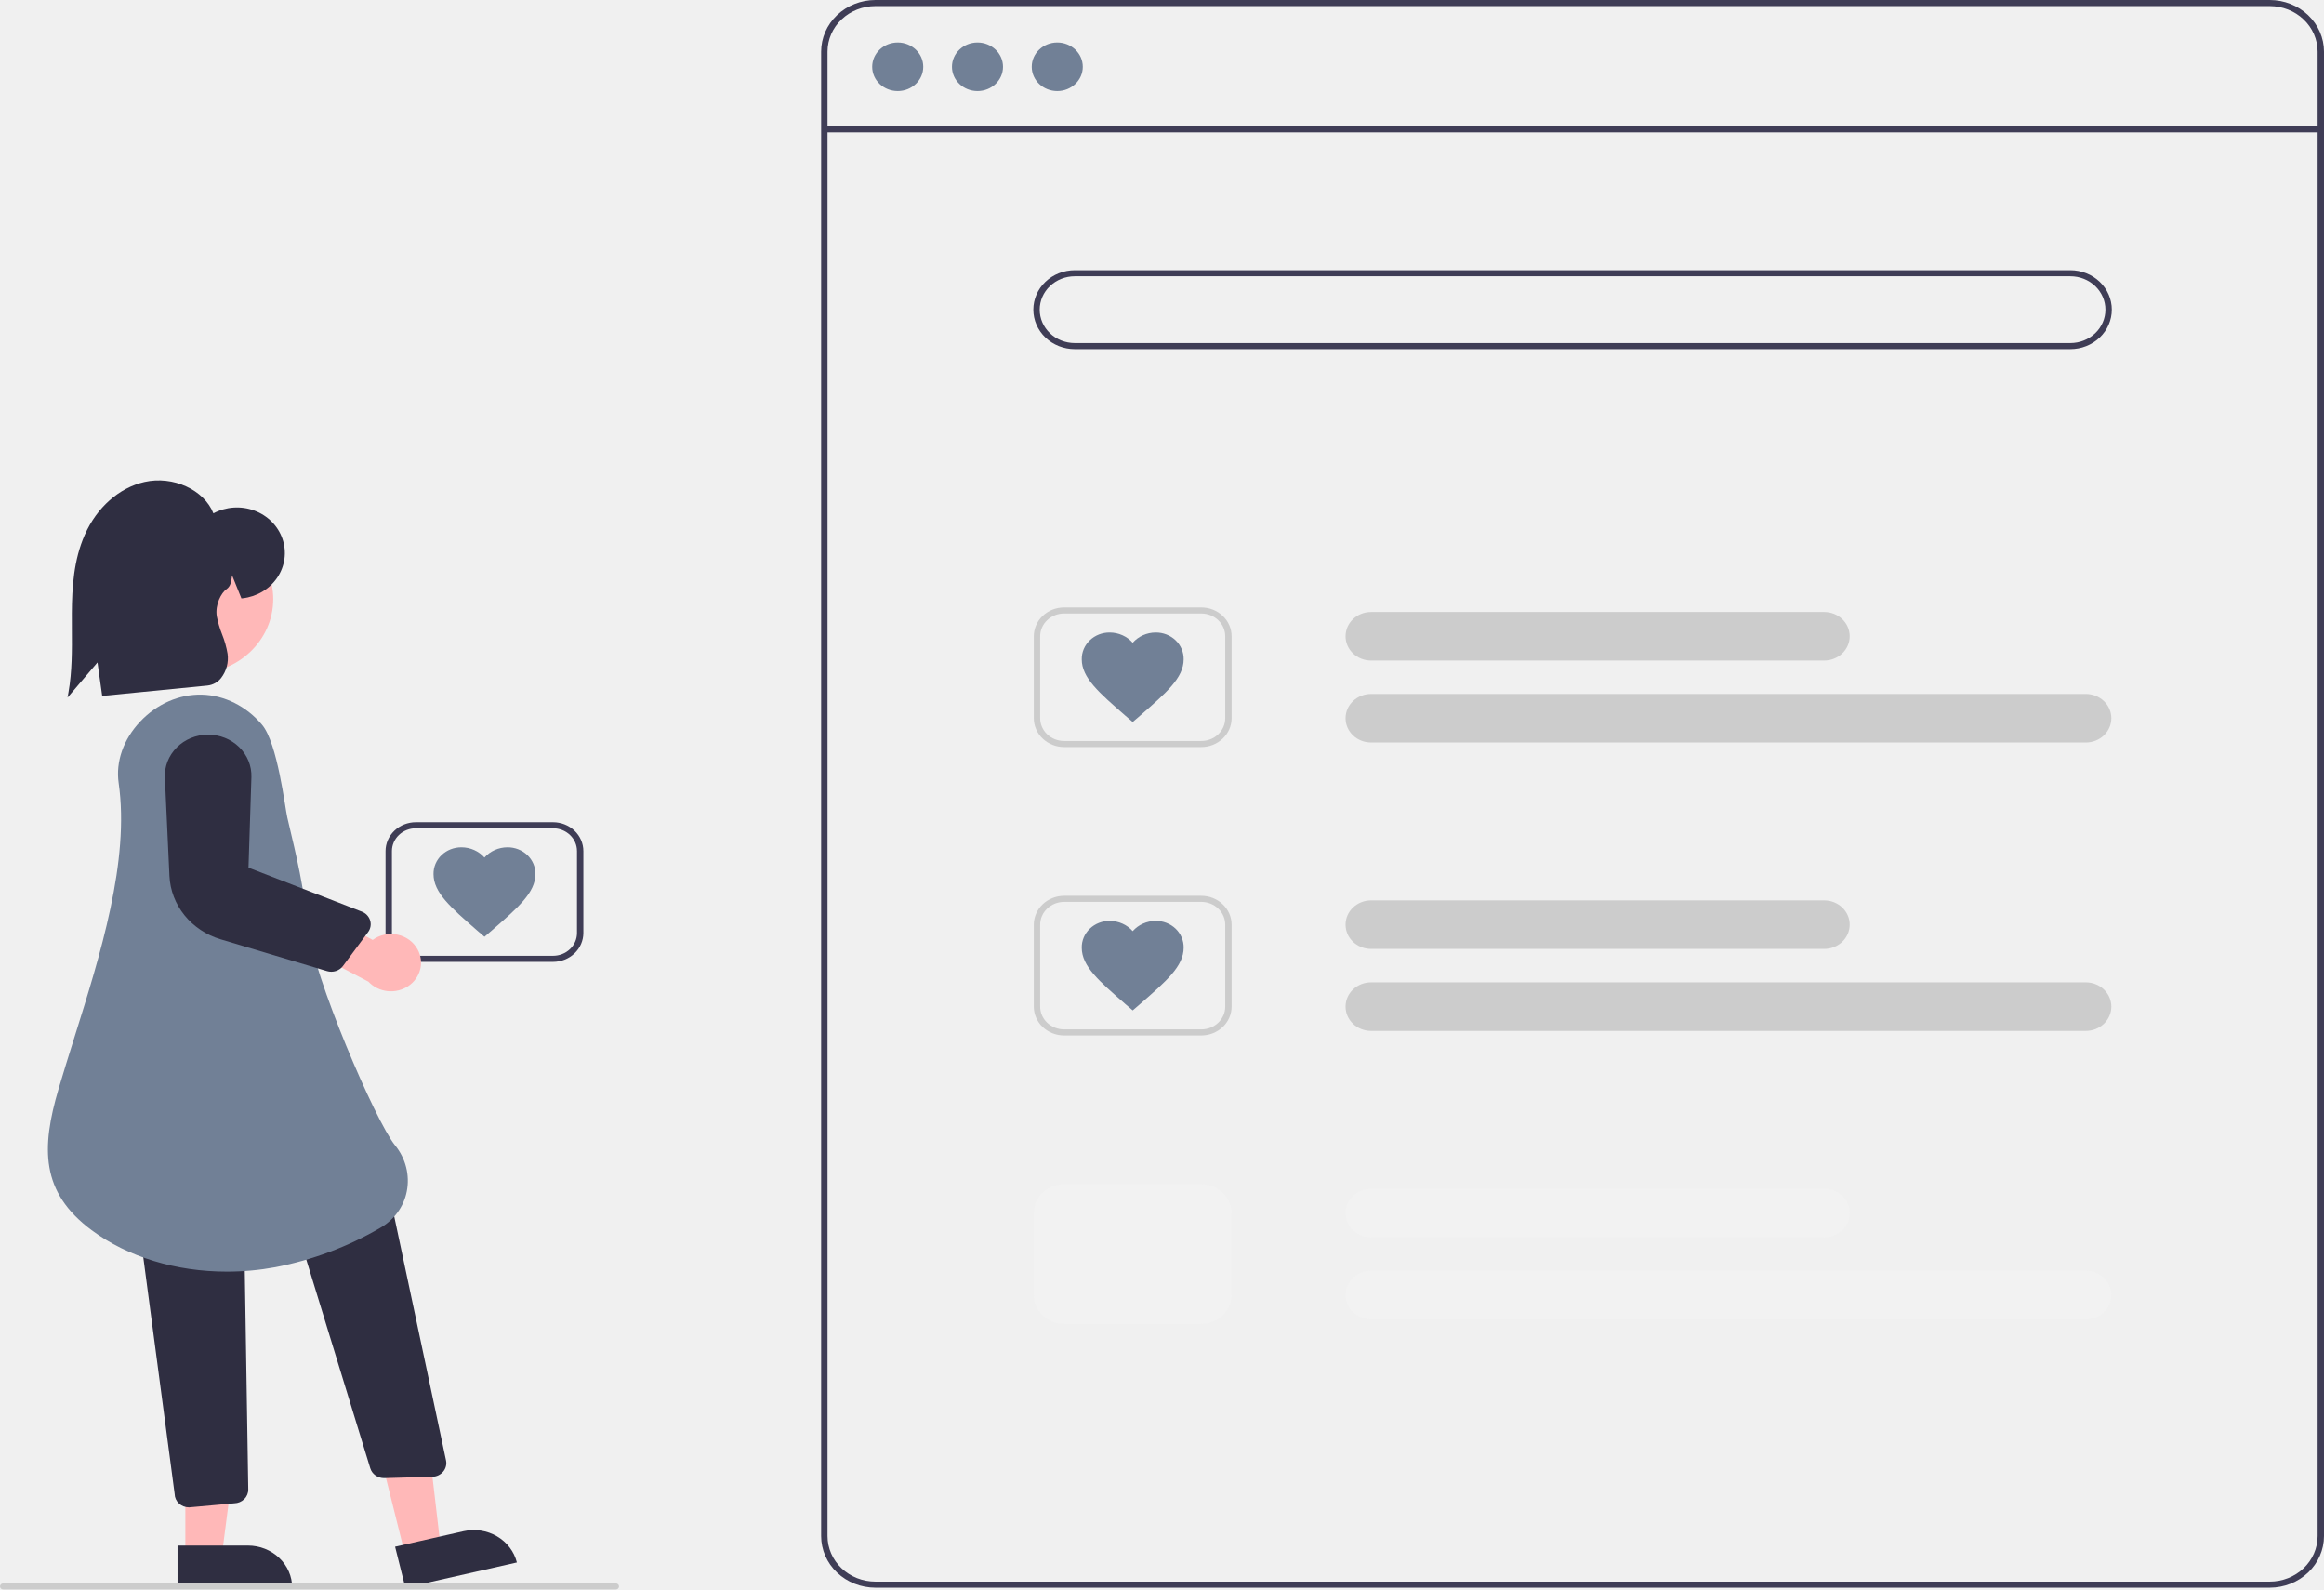
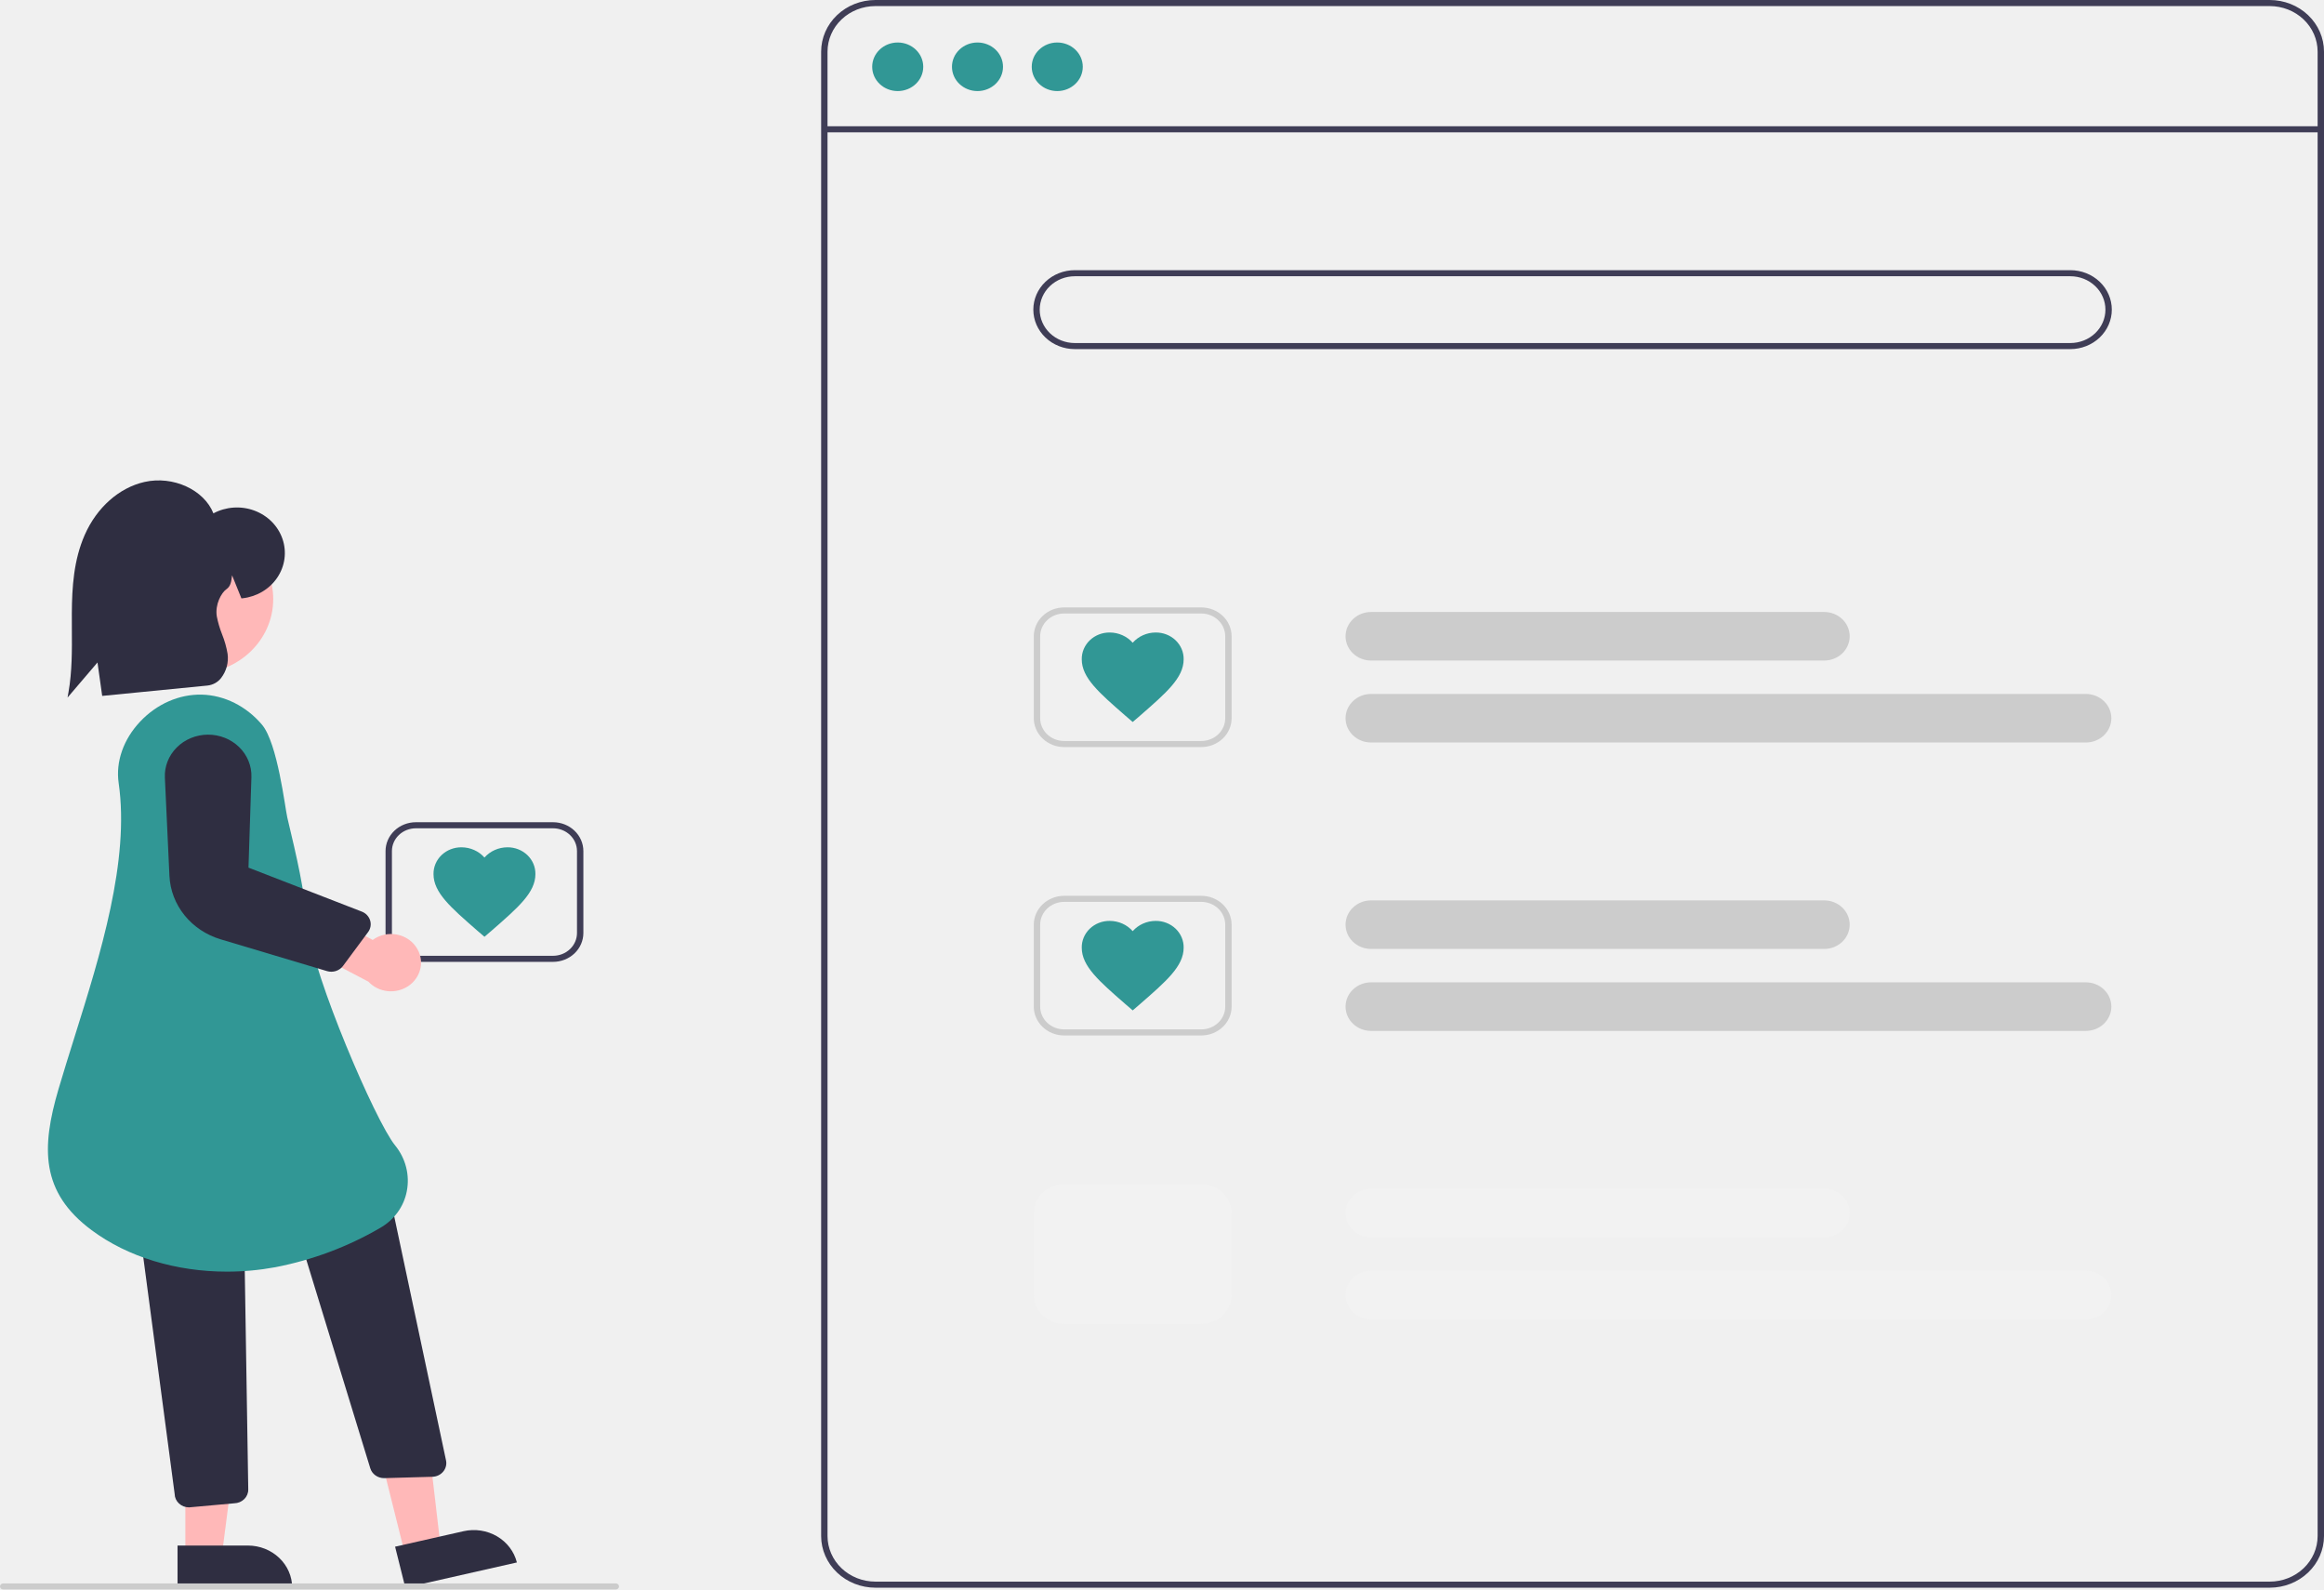
<svg xmlns="http://www.w3.org/2000/svg" width="487" height="333" viewBox="0 0 487 333" fill="none">
  <g clip-path="url(#clip0_907:9766)">
    <path d="M475.633 332.624H183.438C180.425 332.621 177.536 331.481 175.405 329.454C173.274 327.427 172.075 324.679 172.072 321.813V10.812C172.075 7.945 173.274 5.197 175.405 3.17C177.536 1.143 180.425 0.003 183.438 0H475.633C478.647 0.003 481.536 1.143 483.667 3.17C485.798 5.197 486.997 7.945 487 10.812V321.813C486.997 324.679 485.798 327.427 483.667 329.454C481.536 331.481 478.647 332.621 475.633 332.624ZM183.438 1.272C180.779 1.275 178.23 2.281 176.35 4.069C174.47 5.858 173.412 8.283 173.409 10.812V321.813C173.412 324.342 174.47 326.767 176.35 328.555C178.23 330.344 180.779 331.35 183.438 331.352H475.633C478.292 331.35 480.842 330.344 482.722 328.555C484.602 326.767 485.66 324.342 485.663 321.813V10.812C485.66 8.283 484.602 5.858 482.722 4.069C480.842 2.281 478.292 1.275 475.633 1.272H183.438Z" fill="#3F3D56" />
    <path d="M486.331 26.451H172.74V27.723H486.331V26.451Z" fill="#3F3D56" />
-     <path d="M188.119 19.08C191.073 19.08 193.468 16.802 193.468 13.992C193.468 11.182 191.073 8.904 188.119 8.904C185.165 8.904 182.77 11.182 182.77 13.992C182.77 16.802 185.165 19.08 188.119 19.08Z" fill="#718096" />
-     <path d="M204.835 19.08C207.789 19.08 210.184 16.802 210.184 13.992C210.184 11.182 207.789 8.904 204.835 8.904C201.881 8.904 199.486 11.182 199.486 13.992C199.486 16.802 201.881 19.08 204.835 19.08Z" fill="#718096" />
-     <path d="M221.551 19.08C224.505 19.08 226.9 16.802 226.9 13.992C226.9 11.182 224.505 8.904 221.551 8.904C218.597 8.904 216.202 11.182 216.202 13.992C216.202 16.802 218.597 19.08 221.551 19.08Z" fill="#718096" />
+     <path d="M188.119 19.08C191.073 19.08 193.468 16.802 193.468 13.992C193.468 11.182 191.073 8.904 188.119 8.904C185.165 8.904 182.77 11.182 182.77 13.992C182.77 16.802 185.165 19.08 188.119 19.08Z" fill="#319795" />
+     <path d="M204.835 19.08C207.789 19.08 210.184 16.802 210.184 13.992C210.184 11.182 207.789 8.904 204.835 8.904C201.881 8.904 199.486 11.182 199.486 13.992C199.486 16.802 201.881 19.08 204.835 19.08Z" fill="#319795" />
+     <path d="M221.551 19.08C224.505 19.08 226.9 16.802 226.9 13.992C226.9 11.182 224.505 8.904 221.551 8.904C218.597 8.904 216.202 11.182 216.202 13.992C216.202 16.802 218.597 19.08 221.551 19.08Z" fill="#319795" />
    <path d="M433.843 73.139H225.228C222.923 73.139 220.712 72.268 219.082 70.718C217.452 69.167 216.536 67.064 216.536 64.871C216.536 62.678 217.452 60.575 219.082 59.025C220.712 57.474 222.923 56.603 225.228 56.603H433.843C436.149 56.603 438.36 57.474 439.99 59.025C441.62 60.575 442.536 62.678 442.536 64.871C442.536 67.064 441.62 69.167 439.99 70.718C438.36 72.268 436.149 73.139 433.843 73.139ZM225.228 57.875C223.278 57.875 221.407 58.612 220.028 59.924C218.648 61.236 217.873 63.016 217.873 64.871C217.873 66.727 218.648 68.506 220.028 69.818C221.407 71.13 223.278 71.867 225.228 71.867H433.843C435.794 71.867 437.665 71.13 439.044 69.818C440.423 68.506 441.198 66.727 441.198 64.871C441.198 63.016 440.423 61.236 439.044 59.924C437.665 58.612 435.794 57.875 433.843 57.875H225.228Z" fill="#3F3D56" />
    <path d="M382.261 138.386H287.314C285.896 138.386 284.535 137.85 283.532 136.896C282.529 135.942 281.965 134.648 281.965 133.298C281.965 131.949 282.529 130.655 283.532 129.7C284.535 128.746 285.896 128.21 287.314 128.21H382.261C383.679 128.21 385.04 128.746 386.043 129.7C387.046 130.655 387.61 131.949 387.61 133.298C387.61 134.648 387.046 135.942 386.043 136.896C385.04 137.85 383.679 138.386 382.261 138.386Z" fill="#CCCCCC" />
    <path d="M437.089 155.558H287.314C285.896 155.558 284.535 155.022 283.532 154.068C282.529 153.114 281.965 151.819 281.965 150.47C281.965 149.121 282.529 147.826 283.532 146.872C284.535 145.918 285.896 145.382 287.314 145.382H437.089C438.508 145.382 439.868 145.918 440.871 146.872C441.875 147.826 442.438 149.121 442.438 150.47C442.438 151.819 441.875 153.114 440.871 154.068C439.868 155.022 438.508 155.558 437.089 155.558Z" fill="#CCCCCC" />
    <path d="M251.737 156.512H222.985C221.301 156.51 219.687 155.873 218.496 154.74C217.305 153.608 216.635 152.072 216.633 150.47V133.298C216.635 131.696 217.305 130.161 218.496 129.028C219.687 127.895 221.301 127.258 222.985 127.256H251.737C253.421 127.258 255.035 127.895 256.226 129.028C257.417 130.161 258.087 131.696 258.089 133.298V150.47C258.087 152.072 257.417 153.608 256.226 154.74C255.035 155.873 253.421 156.51 251.737 156.512ZM222.985 128.528C221.656 128.53 220.381 129.033 219.441 129.927C218.501 130.821 217.972 132.033 217.971 133.298V150.47C217.972 151.735 218.501 152.947 219.441 153.841C220.381 154.735 221.656 155.239 222.985 155.24H251.737C253.066 155.239 254.341 154.735 255.281 153.841C256.221 152.947 256.75 151.735 256.752 150.47V133.298C256.75 132.033 256.221 130.821 255.281 129.927C254.341 129.033 253.066 128.53 251.737 128.528H222.985Z" fill="#CCCCCC" />
    <path d="M382.261 198.805H287.314C285.896 198.805 284.535 198.269 283.532 197.315C282.529 196.361 281.965 195.067 281.965 193.718C281.965 192.368 282.529 191.074 283.532 190.12C284.535 189.166 285.896 188.63 287.314 188.63H382.261C383.679 188.63 385.04 189.166 386.043 190.12C387.046 191.074 387.61 192.368 387.61 193.718C387.61 195.067 387.046 196.361 386.043 197.315C385.04 198.269 383.679 198.805 382.261 198.805Z" fill="#CCCCCC" />
    <path d="M437.089 215.977H287.314C285.896 215.977 284.535 215.441 283.532 214.487C282.529 213.533 281.965 212.239 281.965 210.889C281.965 209.54 282.529 208.246 283.532 207.292C284.535 206.337 285.896 205.801 287.314 205.801H437.089C438.508 205.801 439.868 206.337 440.871 207.292C441.875 208.246 442.438 209.54 442.438 210.889C442.438 212.239 441.875 213.533 440.871 214.487C439.868 215.441 438.508 215.977 437.089 215.977Z" fill="#CCCCCC" />
    <path d="M251.737 216.931H222.985C221.301 216.929 219.687 216.292 218.496 215.16C217.305 214.027 216.635 212.491 216.633 210.889V193.718C216.635 192.116 217.305 190.58 218.496 189.447C219.687 188.315 221.301 187.677 222.985 187.676H251.737C253.421 187.677 255.035 188.315 256.226 189.447C257.417 190.58 258.087 192.116 258.089 193.718V210.889C258.087 212.491 257.417 214.027 256.226 215.16C255.035 216.292 253.421 216.929 251.737 216.931ZM222.985 188.948C221.656 188.949 220.381 189.452 219.441 190.346C218.501 191.24 217.972 192.453 217.971 193.718V210.889C217.972 212.154 218.501 213.366 219.441 214.261C220.381 215.155 221.656 215.658 222.985 215.659H251.737C253.066 215.658 254.341 215.155 255.281 214.261C256.221 213.366 256.75 212.154 256.752 210.889V193.718C256.75 192.453 256.221 191.24 255.281 190.346C254.341 189.452 253.066 188.949 251.737 188.948H222.985Z" fill="#CCCCCC" />
    <path d="M382.261 259.225H287.314C285.896 259.225 284.535 258.689 283.532 257.735C282.529 256.78 281.965 255.486 281.965 254.137C281.965 252.787 282.529 251.493 283.532 250.539C284.535 249.585 285.896 249.049 287.314 249.049H382.261C383.679 249.049 385.04 249.585 386.043 250.539C387.046 251.493 387.61 252.787 387.61 254.137C387.61 255.486 387.046 256.78 386.043 257.735C385.04 258.689 383.679 259.225 382.261 259.225Z" fill="#F2F2F2" />
    <path d="M437.089 276.397H287.314C285.896 276.397 284.535 275.861 283.532 274.906C282.529 273.952 281.965 272.658 281.965 271.309C281.965 269.959 282.529 268.665 283.532 267.711C284.535 266.757 285.896 266.221 287.314 266.221H437.089C438.508 266.221 439.868 266.757 440.871 267.711C441.875 268.665 442.438 269.959 442.438 271.309C442.438 272.658 441.875 273.952 440.871 274.906C439.868 275.861 438.508 276.397 437.089 276.397Z" fill="#F2F2F2" />
    <path d="M251.737 277.351H222.985C221.301 277.349 219.687 276.712 218.496 275.579C217.305 274.446 216.635 272.911 216.633 271.309V254.137C216.635 252.535 217.305 250.999 218.496 249.867C219.687 248.734 221.301 248.097 222.985 248.095H251.737C253.421 248.097 255.035 248.734 256.226 249.867C257.417 250.999 258.087 252.535 258.089 254.137V271.309C258.087 272.911 257.417 274.446 256.226 275.579C255.035 276.712 253.421 277.349 251.737 277.351Z" fill="#F2F2F2" />
-     <path d="M237.361 151.258L235.813 149.929C230.315 145.128 226.685 142.011 226.685 138.13C226.672 137.391 226.814 136.657 227.104 135.972C227.394 135.287 227.825 134.663 228.373 134.14C228.92 133.616 229.572 133.202 230.291 132.922C231.01 132.642 231.78 132.502 232.557 132.511C233.474 132.515 234.378 132.71 235.208 133.08C236.037 133.451 236.772 133.988 237.361 134.656C237.95 133.988 238.685 133.45 239.515 133.08C240.344 132.71 241.249 132.515 242.165 132.511C242.942 132.502 243.712 132.642 244.431 132.922C245.15 133.202 245.802 133.616 246.35 134.14C246.897 134.663 247.329 135.287 247.619 135.972C247.908 136.657 248.051 137.391 248.037 138.13C248.037 142.012 244.407 145.128 238.909 149.929L237.361 151.258Z" fill="#718096" />
-     <path d="M237.361 211.677L235.813 210.348C230.315 205.547 226.685 202.431 226.685 198.549C226.672 197.81 226.814 197.077 227.104 196.391C227.394 195.706 227.825 195.083 228.373 194.559C228.92 194.035 229.572 193.621 230.291 193.341C231.01 193.061 231.78 192.921 232.557 192.93C233.474 192.935 234.378 193.129 235.208 193.499C236.037 193.87 236.772 194.408 237.361 195.075C237.95 194.408 238.685 193.87 239.515 193.499C240.344 193.129 241.249 192.934 242.165 192.93C242.942 192.921 243.712 193.061 244.431 193.341C245.15 193.621 245.802 194.035 246.35 194.559C246.897 195.083 247.329 195.706 247.619 196.391C247.908 197.077 248.051 197.81 248.037 198.549C248.037 202.431 244.407 205.547 238.909 210.348L237.361 211.677Z" fill="#718096" />
+     <path d="M237.361 151.258L235.813 149.929C230.315 145.128 226.685 142.011 226.685 138.13C226.672 137.391 226.814 136.657 227.104 135.972C227.394 135.287 227.825 134.663 228.373 134.14C228.92 133.616 229.572 133.202 230.291 132.922C231.01 132.642 231.78 132.502 232.557 132.511C233.474 132.515 234.378 132.71 235.208 133.08C236.037 133.451 236.772 133.988 237.361 134.656C237.95 133.988 238.685 133.45 239.515 133.08C240.344 132.71 241.249 132.515 242.165 132.511C242.942 132.502 243.712 132.642 244.431 132.922C245.15 133.202 245.802 133.616 246.35 134.14C246.897 134.663 247.329 135.287 247.619 135.972C247.908 136.657 248.051 137.391 248.037 138.13C248.037 142.012 244.407 145.128 238.909 149.929L237.361 151.258Z" fill="#319795" />
+     <path d="M237.361 211.677L235.813 210.348C230.315 205.547 226.685 202.431 226.685 198.549C226.672 197.81 226.814 197.077 227.104 196.391C227.394 195.706 227.825 195.083 228.373 194.559C228.92 194.035 229.572 193.621 230.291 193.341C231.01 193.061 231.78 192.921 232.557 192.93C233.474 192.935 234.378 193.129 235.208 193.499C236.037 193.87 236.772 194.408 237.361 195.075C237.95 194.408 238.685 193.87 239.515 193.499C240.344 193.129 241.249 192.934 242.165 192.93C242.942 192.921 243.712 193.061 244.431 193.341C245.15 193.621 245.802 194.035 246.35 194.559C246.897 195.083 247.329 195.706 247.619 196.391C247.908 197.077 248.051 197.81 248.037 198.549C248.037 202.431 244.407 205.547 238.909 210.348L237.361 211.677Z" fill="#319795" />
    <path d="M115.895 201.513H87.144C85.46 201.511 83.845 200.874 82.655 199.741C81.464 198.608 80.794 197.073 80.792 195.471V178.299C80.794 176.697 81.464 175.161 82.655 174.029C83.845 172.896 85.46 172.259 87.144 172.257H115.895C117.58 172.259 119.194 172.896 120.385 174.029C121.576 175.161 122.246 176.697 122.248 178.299V195.471C122.246 197.073 121.576 198.608 120.385 199.741C119.194 200.874 117.58 201.511 115.895 201.513ZM87.144 173.529C85.814 173.531 84.54 174.034 83.6 174.928C82.66 175.822 82.131 177.034 82.129 178.299V195.471C82.131 196.736 82.66 197.948 83.6 198.842C84.54 199.736 85.814 200.239 87.144 200.241H115.895C117.225 200.239 118.5 199.736 119.44 198.842C120.38 197.948 120.909 196.736 120.91 195.471V178.299C120.909 177.034 120.38 175.822 119.44 174.928C118.5 174.034 117.225 173.531 115.895 173.529H87.144Z" fill="#3F3D56" />
-     <path d="M101.52 196.258L99.972 194.93C94.474 190.129 90.844 187.012 90.844 183.13C90.83 182.392 90.973 181.658 91.262 180.973C91.552 180.287 91.984 179.664 92.531 179.14C93.079 178.617 93.731 178.202 94.45 177.923C95.169 177.643 95.939 177.503 96.716 177.511C97.632 177.516 98.537 177.71 99.366 178.081C100.196 178.451 100.931 178.989 101.52 179.657C102.109 178.989 102.844 178.451 103.673 178.081C104.503 177.71 105.407 177.516 106.324 177.511C107.1 177.503 107.871 177.643 108.59 177.923C109.308 178.202 109.961 178.617 110.508 179.14C111.056 179.664 111.487 180.287 111.777 180.973C112.067 181.658 112.209 182.392 112.196 183.13C112.196 187.012 108.566 190.129 103.068 194.93L101.52 196.258Z" fill="#718096" />
+     <path d="M101.52 196.258L99.972 194.93C94.474 190.129 90.844 187.012 90.844 183.13C90.83 182.392 90.973 181.658 91.262 180.973C91.552 180.287 91.984 179.664 92.531 179.14C93.079 178.617 93.731 178.202 94.45 177.923C95.169 177.643 95.939 177.503 96.716 177.511C97.632 177.516 98.537 177.71 99.366 178.081C100.196 178.451 100.931 178.989 101.52 179.657C102.109 178.989 102.844 178.451 103.673 178.081C104.503 177.71 105.407 177.516 106.324 177.511C107.1 177.503 107.871 177.643 108.59 177.923C109.308 178.202 109.961 178.617 110.508 179.14C111.056 179.664 111.487 180.287 111.777 180.973C112.067 181.658 112.209 182.392 112.196 183.13C112.196 187.012 108.566 190.129 103.068 194.93L101.52 196.258Z" fill="#319795" />
    <path d="M84.894 325.696L92.33 324.013L89.046 295.929L78.07 298.412L84.894 325.696Z" fill="#FFB8B8" />
    <path d="M108.314 327.336L84.942 332.624L82.794 324.035L97.136 320.79C98.322 320.522 99.552 320.478 100.755 320.662C101.959 320.846 103.113 321.253 104.151 321.861C105.189 322.469 106.091 323.265 106.805 324.205C107.519 325.144 108.032 326.208 108.314 327.336Z" fill="#2F2E41" />
    <path d="M77.594 307.612L61.443 254.961L81.626 250.199L93.466 305.96C93.553 306.369 93.545 306.79 93.442 307.196C93.34 307.601 93.146 307.98 92.874 308.306C92.601 308.633 92.257 308.899 91.866 309.086C91.474 309.272 91.044 309.375 90.606 309.388L80.572 309.671C80.542 309.672 80.512 309.673 80.482 309.673C79.831 309.672 79.198 309.471 78.677 309.1C78.156 308.728 77.776 308.206 77.594 307.612Z" fill="#2F2E41" />
    <path d="M38.841 325.873L46.485 325.872L50.12 297.827L38.839 297.829L38.841 325.873Z" fill="#FFB8B8" />
    <path d="M61.228 332.622L37.204 332.624L37.203 323.796L51.945 323.794C54.407 323.794 56.768 324.724 58.509 326.38C60.25 328.035 61.228 330.281 61.228 332.622Z" fill="#2F2E41" />
    <path d="M37.499 314.976C37.218 314.718 36.994 314.408 36.84 314.067C36.685 313.725 36.604 313.358 36.6 312.986L29.636 260.462C29.633 259.705 29.945 258.977 30.505 258.438C31.065 257.899 31.826 257.593 32.623 257.586L48.167 257.479H48.19C48.979 257.481 49.736 257.777 50.298 258.304C50.861 258.831 51.184 259.546 51.198 260.297L52.024 312.038C52.037 312.793 51.734 313.522 51.184 314.066C50.633 314.61 49.879 314.925 49.085 314.942L39.649 315.795C39.634 315.795 39.62 315.795 39.605 315.795C38.817 315.797 38.06 315.503 37.499 314.976Z" fill="#2F2E41" />
    <path d="M40.83 141.133C49.9 141.133 57.253 134.139 57.253 125.512C57.253 116.885 49.9 109.891 40.83 109.891C31.76 109.891 24.408 116.885 24.408 125.512C24.408 134.139 31.76 141.133 40.83 141.133Z" fill="#FFB8B8" />
-     <path d="M19.195 257.719C8.51 249.778 8.623 240.513 12.269 228.139C13.296 224.653 14.405 221.12 15.578 217.379C21.031 200.001 27.211 180.304 24.865 164.04L25.196 163.997L24.865 164.04C24.222 159.585 25.86 154.9 29.359 151.185C32.858 147.47 37.567 145.411 42.301 145.527C47.026 145.647 51.621 147.945 54.907 151.832C58.177 155.7 59.738 169.3 60.201 171.249C62.325 180.196 63.607 185.596 64.526 194.21C65.613 204.394 78.636 234.844 82.786 239.951C83.887 241.299 84.676 242.853 85.099 244.512C85.523 246.171 85.572 247.897 85.244 249.575C84.938 251.172 84.275 252.687 83.3 254.019C82.324 255.35 81.059 256.467 79.591 257.293C72.856 261.209 65.456 263.979 57.722 265.479C54.367 266.098 50.958 266.41 47.541 266.411C36.938 266.411 26.808 263.376 19.195 257.719Z" fill="#718096" />
+     <path d="M19.195 257.719C8.51 249.778 8.623 240.513 12.269 228.139C13.296 224.653 14.405 221.12 15.578 217.379C21.031 200.001 27.211 180.304 24.865 164.04L25.196 163.997L24.865 164.04C24.222 159.585 25.86 154.9 29.359 151.185C32.858 147.47 37.567 145.411 42.301 145.527C47.026 145.647 51.621 147.945 54.907 151.832C58.177 155.7 59.738 169.3 60.201 171.249C62.325 180.196 63.607 185.596 64.526 194.21C65.613 204.394 78.636 234.844 82.786 239.951C83.887 241.299 84.676 242.853 85.099 244.512C85.523 246.171 85.572 247.897 85.244 249.575C84.938 251.172 84.275 252.687 83.3 254.019C82.324 255.35 81.059 256.467 79.591 257.293C72.856 261.209 65.456 263.979 57.722 265.479C54.367 266.098 50.958 266.41 47.541 266.411C36.938 266.411 26.808 263.376 19.195 257.719Z" fill="#319795" />
    <path d="M87.488 198.869C87.063 198.096 86.465 197.422 85.736 196.893C85.007 196.365 84.165 195.994 83.269 195.809C82.374 195.623 81.446 195.626 80.552 195.818C79.658 196.011 78.819 196.387 78.095 196.921L65.65 190.167L59.491 196.359L77.205 205.662C78.229 206.76 79.641 207.464 81.173 207.638C82.705 207.813 84.251 207.447 85.519 206.609C86.786 205.772 87.687 204.522 88.05 203.095C88.413 201.668 88.213 200.164 87.488 198.869V198.869Z" fill="#FFB8B8" />
    <path d="M68.518 203.447L46.214 196.782C43.219 195.881 40.587 194.127 38.673 191.759C36.759 189.39 35.655 186.52 35.509 183.535L34.55 162.922C34.496 161.763 34.688 160.605 35.116 159.517C35.543 158.43 36.197 157.436 37.037 156.595C37.878 155.753 38.888 155.082 40.008 154.621C41.128 154.159 42.334 153.917 43.554 153.909C44.774 153.902 45.984 154.128 47.11 154.575C48.236 155.022 49.256 155.681 50.108 156.511C50.961 157.342 51.629 158.327 52.071 159.409C52.514 160.49 52.723 161.646 52.685 162.806L52.072 181.771L75.81 190.979C76.229 191.142 76.604 191.393 76.907 191.712C77.21 192.032 77.434 192.413 77.561 192.826C77.688 193.239 77.716 193.674 77.641 194.099C77.567 194.524 77.393 194.927 77.132 195.279L71.879 202.366C71.512 202.862 70.989 203.235 70.384 203.429C69.78 203.624 69.126 203.63 68.518 203.447H68.518Z" fill="#2F2E41" />
    <path d="M14.364 144.95C15.114 140.669 15.087 136.232 15.06 131.941C15.053 130.776 15.045 129.611 15.053 128.449C15.088 123.047 15.44 117.322 17.762 112.051C20.289 106.314 24.968 102.172 30.28 100.97C36.268 99.614 42.765 102.612 44.721 107.55C46.014 106.855 47.453 106.442 48.935 106.341C50.416 106.239 51.903 106.451 53.287 106.963C54.672 107.474 55.919 108.271 56.941 109.296C57.962 110.322 58.731 111.55 59.193 112.893C59.655 114.236 59.797 115.659 59.611 117.06C59.424 118.462 58.912 119.806 58.113 120.997C57.314 122.187 56.247 123.194 54.989 123.945C53.731 124.696 52.313 125.172 50.838 125.338L50.587 125.359L48.631 120.522C48.62 120.607 48.609 120.693 48.598 120.779C48.474 121.782 48.345 122.819 47.474 123.418C46.388 124.166 45.034 126.627 45.429 129.12C45.676 130.396 46.044 131.648 46.527 132.861C47.065 134.192 47.456 135.573 47.692 136.982C47.941 138.787 47.444 140.614 46.307 142.078C45.969 142.506 45.544 142.863 45.057 143.129C44.57 143.395 44.031 143.564 43.473 143.625L21.416 145.794L20.43 138.787L14.156 146.137L14.364 144.95Z" fill="#2F2E41" />
    <path d="M129.047 333H0.669C0.491 333 0.321 332.933 0.196 332.814C0.07 332.694 0 332.533 0 332.364C0 332.195 0.07 332.034 0.196 331.914C0.321 331.795 0.491 331.728 0.669 331.728H129.047C129.224 331.728 129.395 331.795 129.52 331.914C129.645 332.034 129.716 332.195 129.716 332.364C129.716 332.533 129.645 332.694 129.52 332.814C129.395 332.933 129.224 333 129.047 333Z" fill="#CCCCCC" />
  </g>
  <defs>
    <clipPath id="clip0_907:9766">
      <rect width="487" height="333" fill="white" />
    </clipPath>
  </defs>
</svg>
